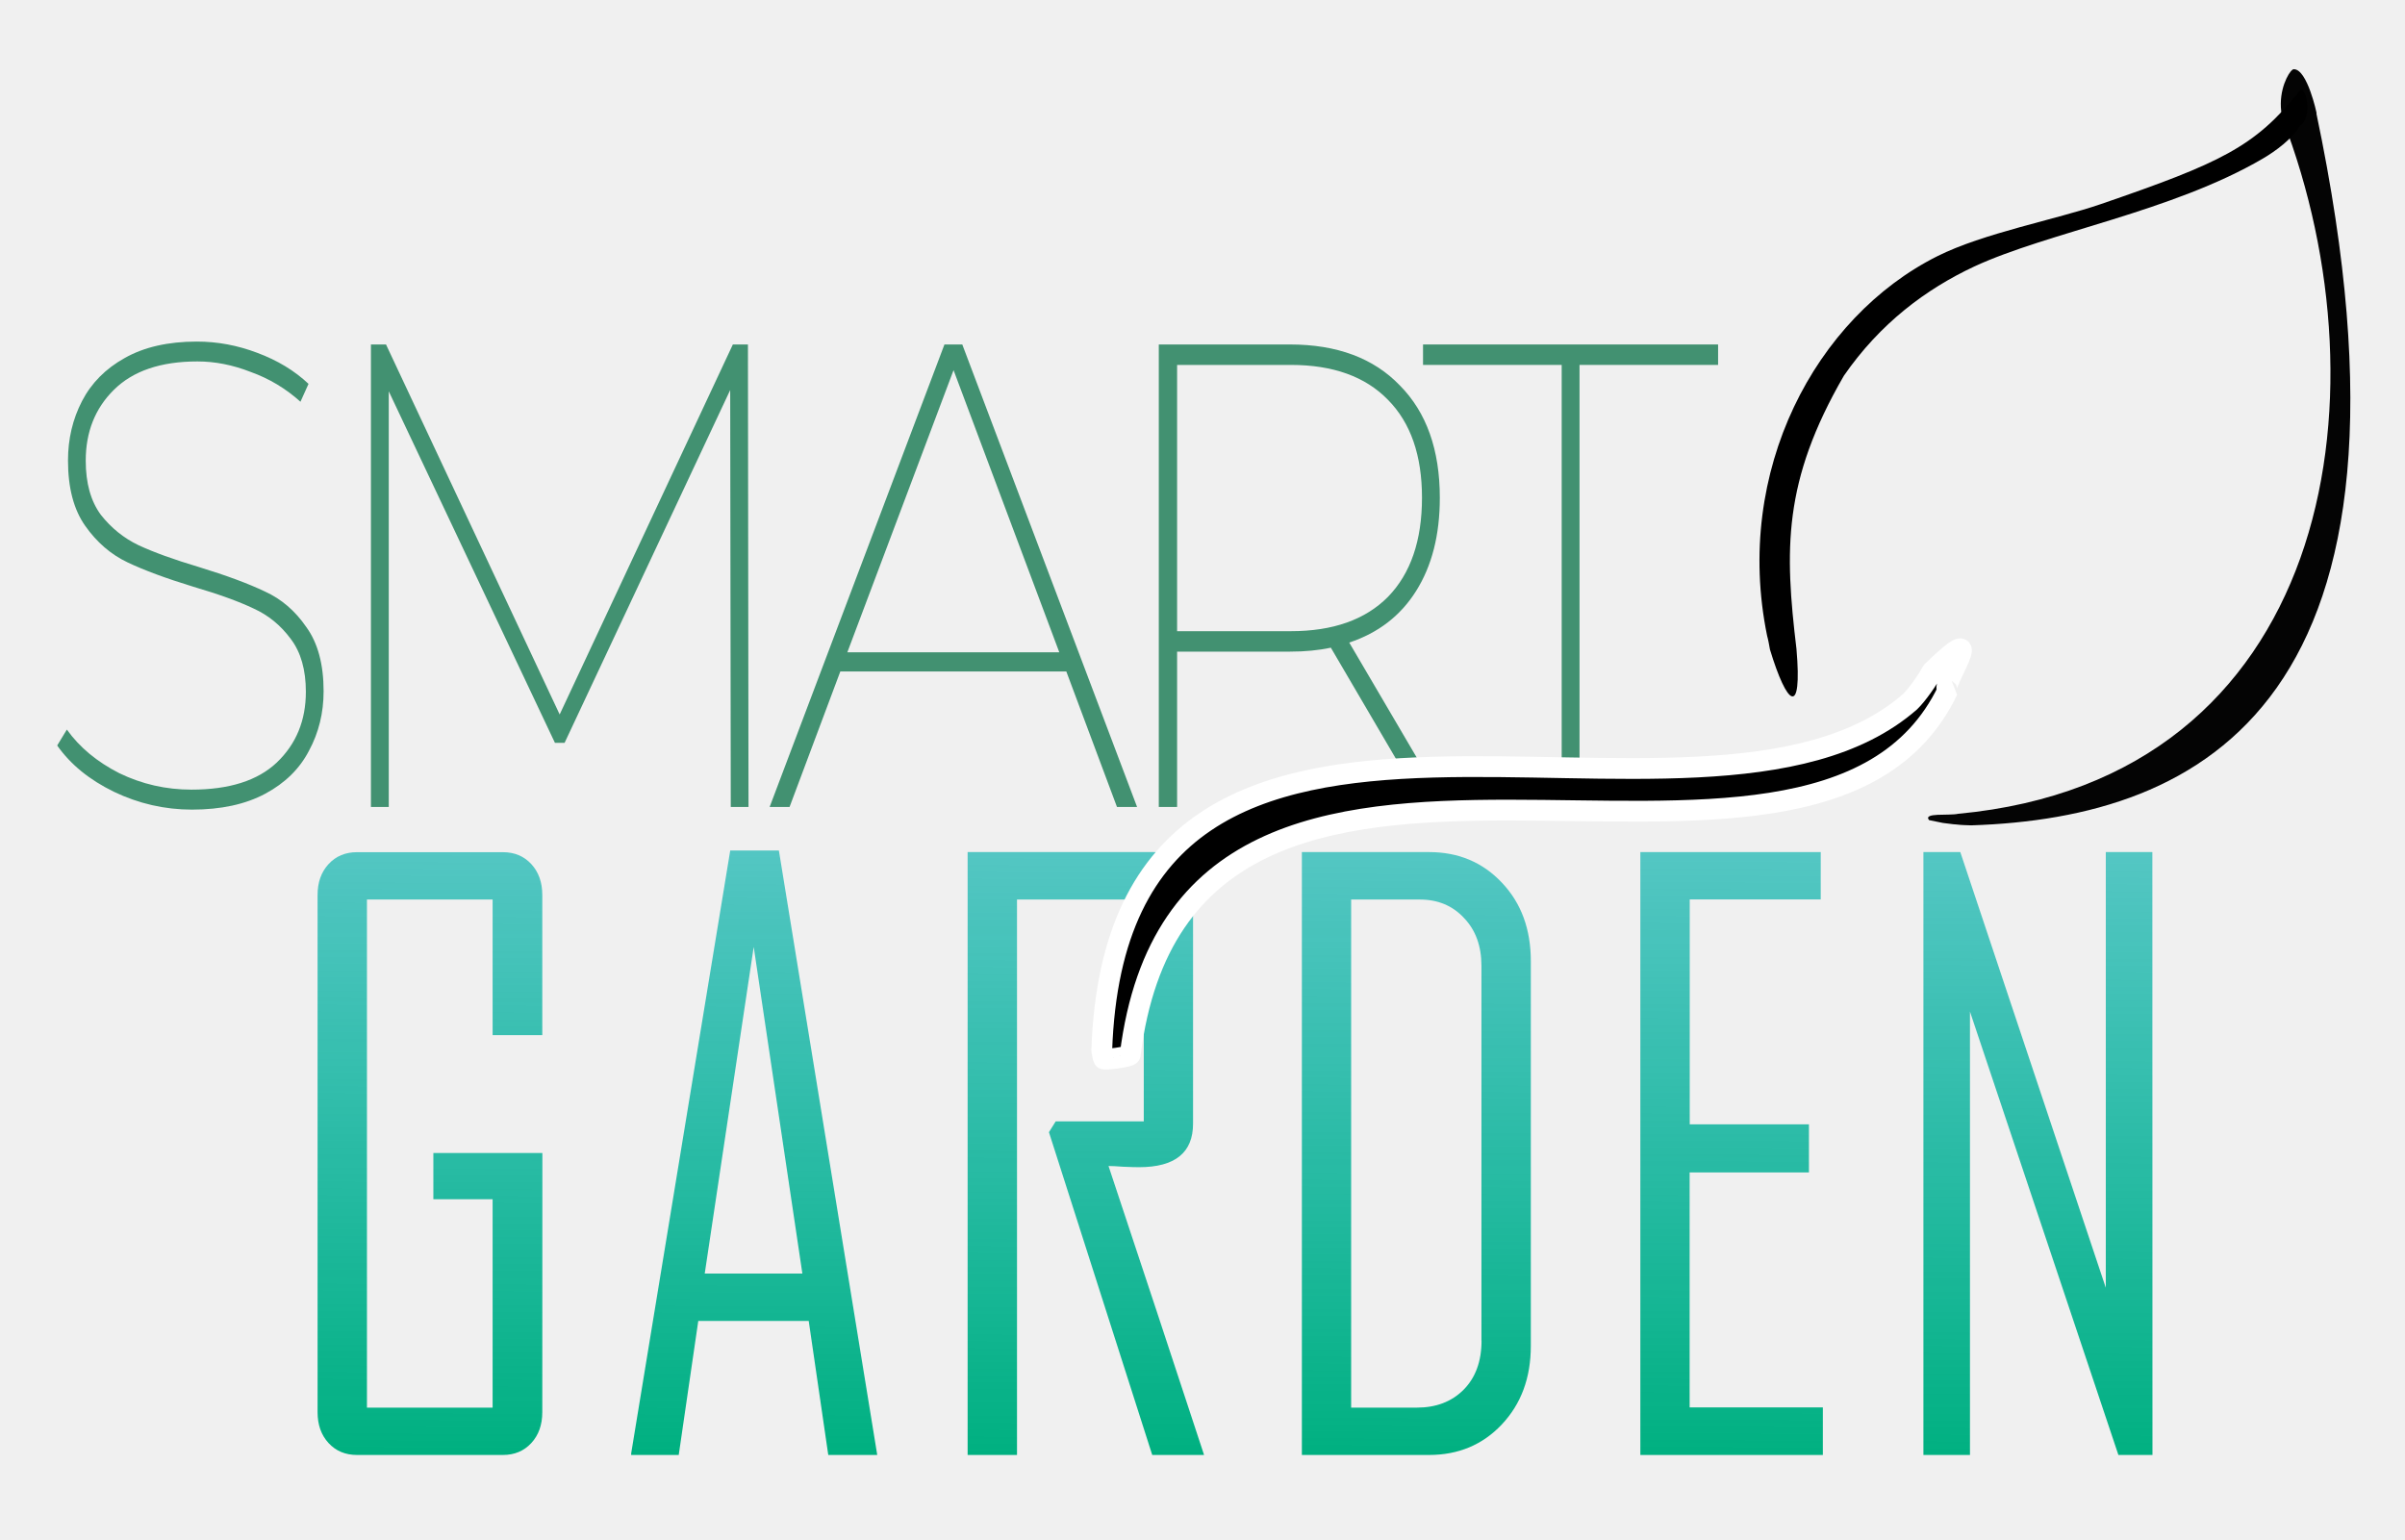
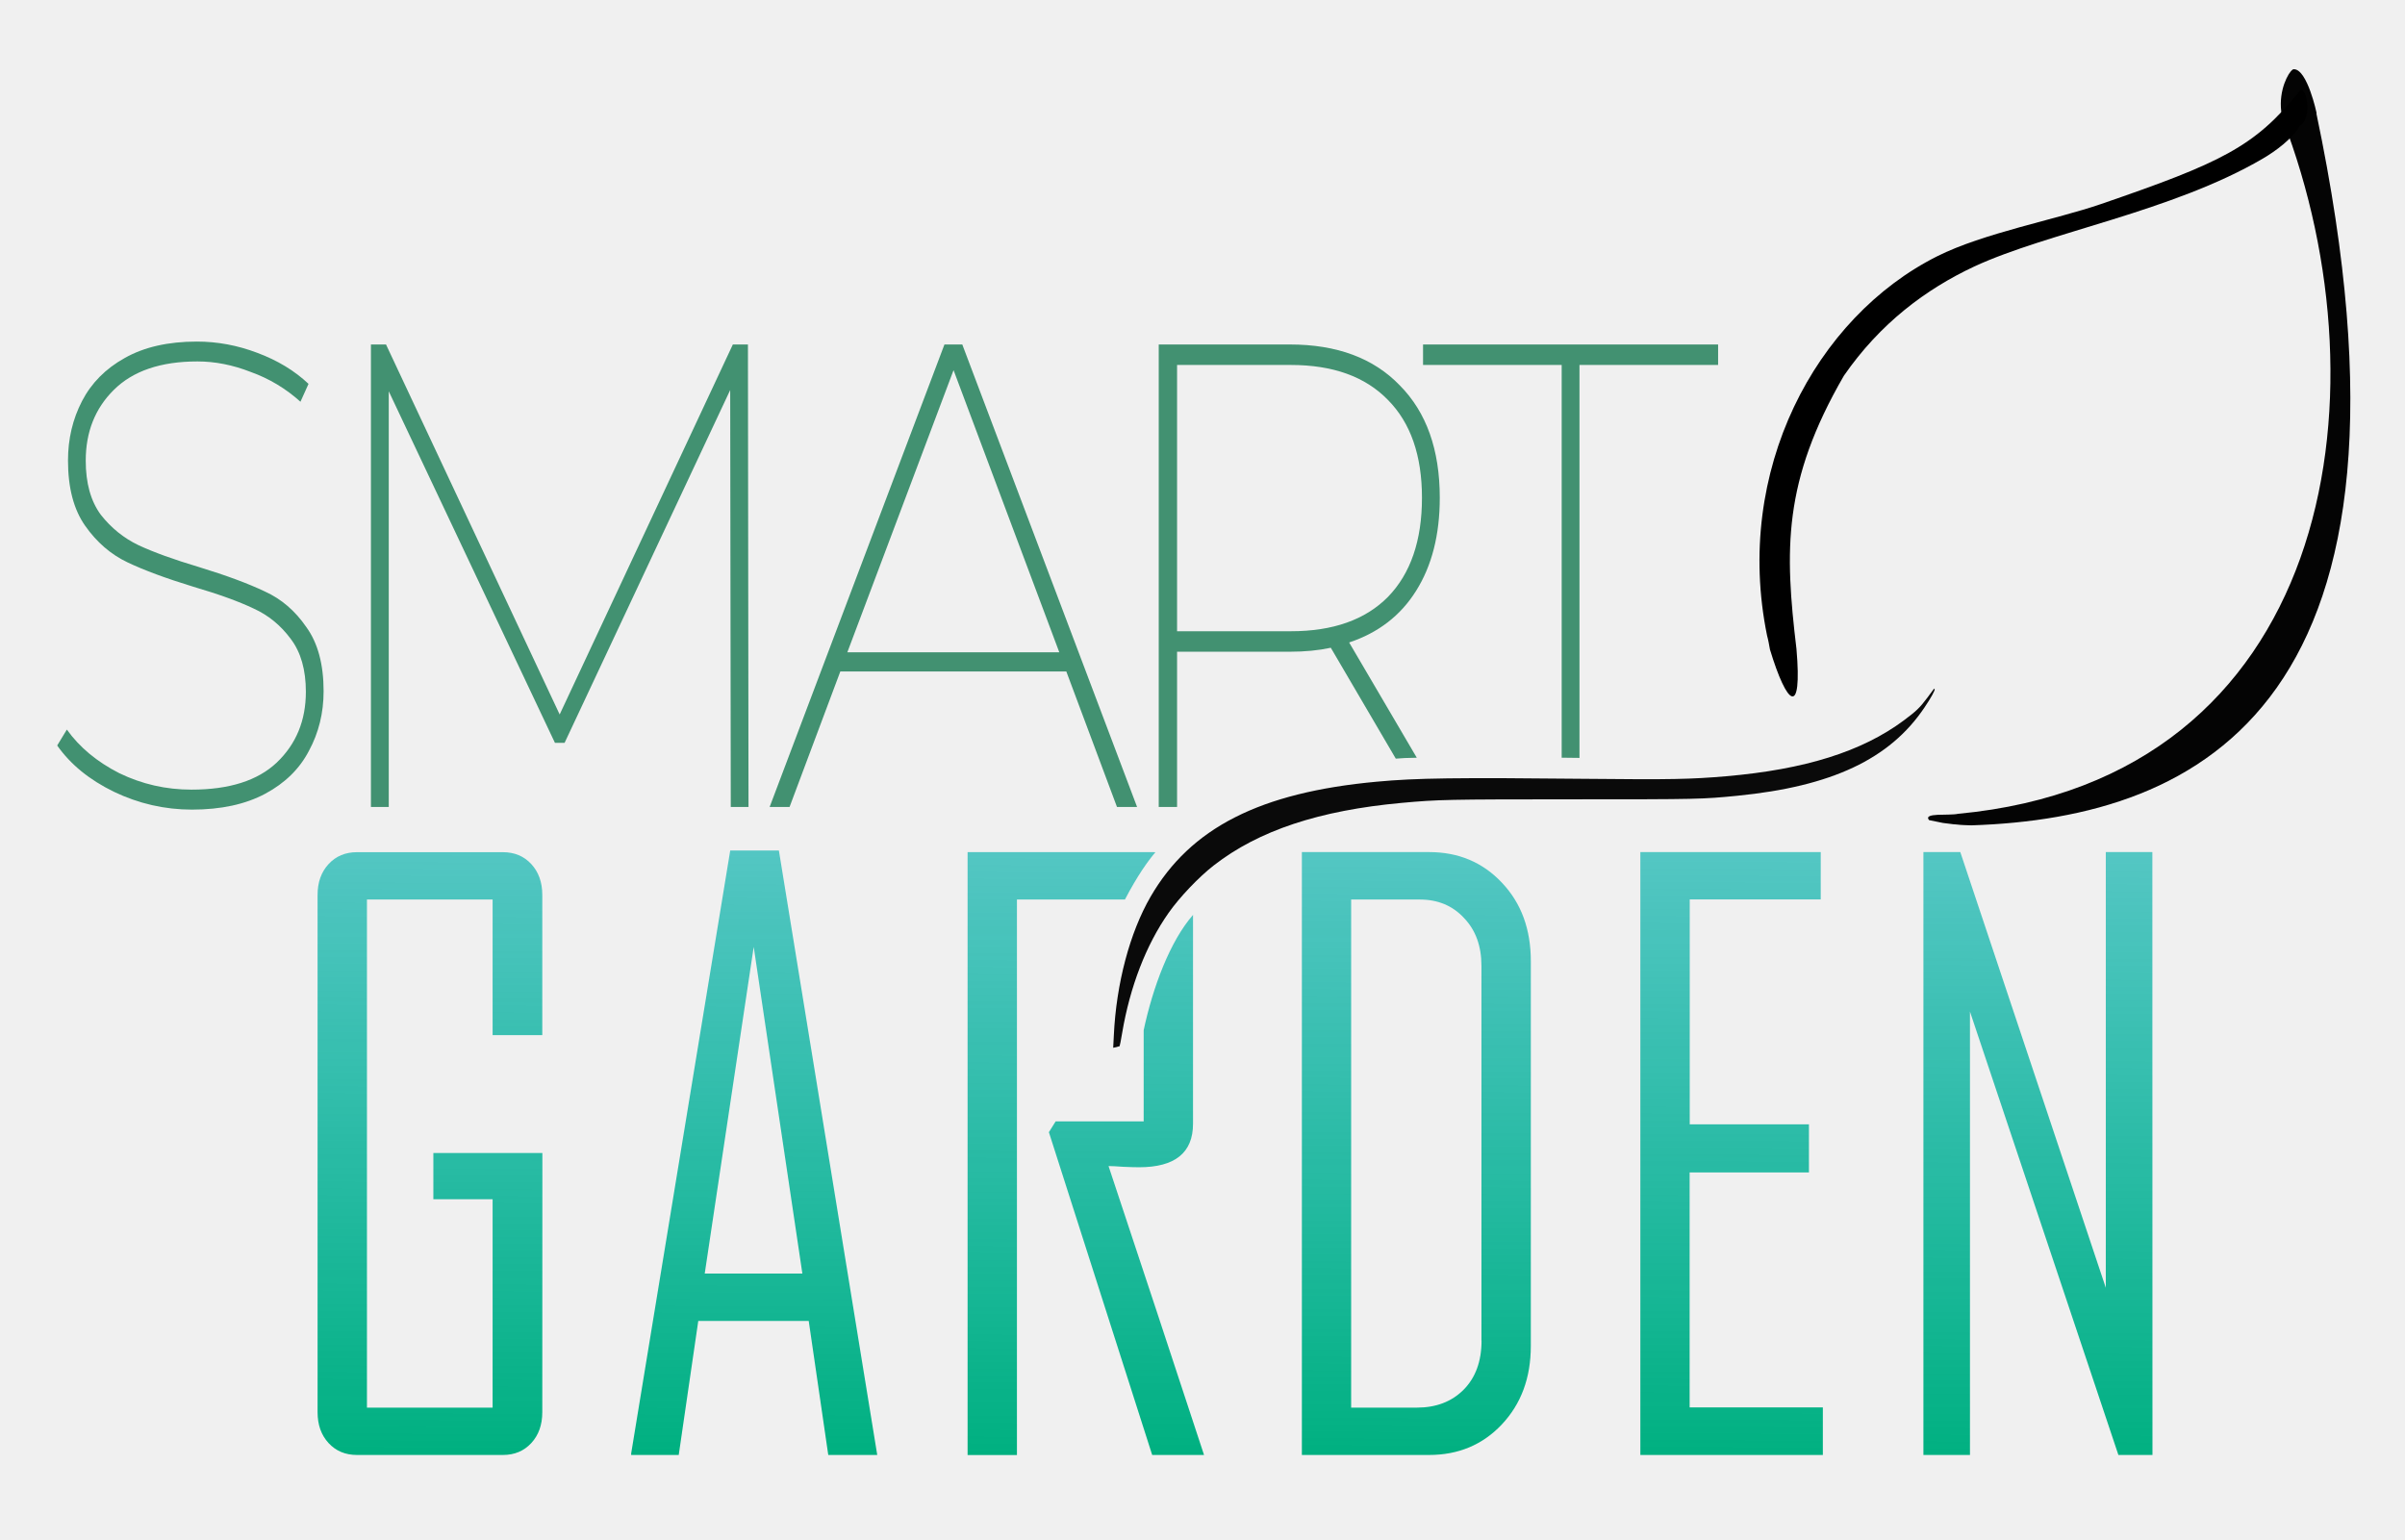
<svg xmlns="http://www.w3.org/2000/svg" xmlns:xlink="http://www.w3.org/1999/xlink" width="171.964mm" height="110.098mm" viewBox="0 0 171.964 110.098" version="1.1" id="svg7008">
  <defs id="defs7002">
    <linearGradient xlink:href="#linearGradient6607" id="linearGradient6119" gradientUnits="userSpaceOnUse" gradientTransform="matrix(1.982698,0,0,1.982698,-15.51581,-97.63883)" x1="28.32" y1="182.826" x2="28.333" y2="180.031" />
    <linearGradient id="linearGradient6607">
      <stop style="stop-color:#00b080;stop-opacity:1;" offset="0" id="stop6603" />
      <stop style="stop-color:#00b0ab;stop-opacity:0.651" offset="1" id="stop6605" />
    </linearGradient>
+     <linearGradient xlink:href="#linearGradient6607" id="linearGradient4517" gradientUnits="userSpaceOnUse" gradientTransform="matrix(53.9932,0,0,58.59222,-1262.437,-10319.21)" x1="28.32" y1="182.826" x2="28.333" y2="180.031" />
  </defs>
  <g id="layer1" transform="translate(193.4463,-82.64874)">
    <rect style="opacity:1;fill:none;fill-opacity:1;fill-rule:nonzero;stroke:none;stroke-width:0;stroke-linecap:butt;stroke-linejoin:round;stroke-miterlimit:4;stroke-dasharray:none;stroke-dashoffset:0;stroke-opacity:1;paint-order:normal" id="rect7595" width="208.643" height="208.643" x="-215.786" y="42.384" />
    <g id="g837">
      <g transform="matrix(7.505774,0,0,7.505774,-413.1894,-1575.657)" id="g6968">
        <g id="g6129" transform="translate(-0.3307292,-15.47813)">
          <g transform="translate(0,-25.63115)" id="g6105">
            <g aria-label="SMART" transform="scale(0.9035141,1.10679)" style="font-style:normal;font-variant:normal;font-weight:normal;font-stretch:normal;font-size:5.688px;line-height:1.25;font-family:Montserrat;-inkscape-font-specification:'Montserrat, weight=251';font-variant-ligatures:normal;font-variant-caps:normal;font-variant-numeric:normal;font-feature-settings:normal;text-align:start;letter-spacing:-0.54px;word-spacing:0px;writing-mode:lr-tb;text-anchor:start;fill:#429171;fill-opacity:1;stroke:#000000;stroke-width:0;stroke-miterlimit:4;stroke-dasharray:none" id="text6091">
              <path d="m 34.794,243.732 q -0.432,0 -0.825,-0.154 -0.387,-0.154 -0.597,-0.398 l 0.102,-0.137 q 0.199,0.228 0.552,0.375 0.358,0.142 0.762,0.142 0.597,0 0.899,-0.233 0.307,-0.239 0.307,-0.609 0,-0.284 -0.159,-0.455 -0.159,-0.176 -0.392,-0.262 -0.233,-0.091 -0.637,-0.188 -0.432,-0.108 -0.694,-0.21 -0.262,-0.102 -0.444,-0.313 -0.182,-0.21 -0.182,-0.563 0,-0.279 0.148,-0.512 0.148,-0.233 0.449,-0.37 0.307,-0.142 0.762,-0.142 0.324,0 0.637,0.097 0.319,0.097 0.54,0.267 l -0.085,0.154 q -0.233,-0.171 -0.523,-0.256 -0.284,-0.091 -0.563,-0.091 -0.58,0 -0.882,0.245 -0.296,0.239 -0.296,0.609 0,0.29 0.159,0.466 0.165,0.171 0.398,0.262 0.239,0.091 0.637,0.188 0.432,0.108 0.694,0.21 0.262,0.097 0.438,0.307 0.182,0.205 0.182,0.552 0,0.279 -0.154,0.512 -0.148,0.233 -0.461,0.37 -0.313,0.137 -0.774,0.137 z" style="font-style:normal;font-variant:normal;font-stretch:normal;font-size:5.688px;font-family:Montserrat;-inkscape-font-specification:'Montserrat, weight=251';font-variant-ligatures:normal;font-variant-caps:normal;font-variant-numeric:normal;font-feature-settings:normal;text-align:start;letter-spacing:-0.54px;writing-mode:lr-tb;text-anchor:start;fill:#429171;fill-opacity:1;stroke:#000000;stroke-width:0;stroke-miterlimit:4;stroke-dasharray:none" id="path839" />
              <path d="m 40.474,243.709 -0.006,-3.589 -1.746,3.037 h -0.102 l -1.752,-3.026 v 3.578 h -0.188 v -3.981 h 0.159 l 1.831,3.185 1.826,-3.185 h 0.159 l 0.006,3.981 z" style="font-style:normal;font-variant:normal;font-stretch:normal;font-size:5.688px;font-family:Montserrat;-inkscape-font-specification:'Montserrat, weight=251';font-variant-ligatures:normal;font-variant-caps:normal;font-variant-numeric:normal;font-feature-settings:normal;text-align:start;letter-spacing:-0.54px;writing-mode:lr-tb;text-anchor:start;fill:#429171;fill-opacity:1;stroke:#000000;stroke-width:0;stroke-miterlimit:4;stroke-dasharray:none" id="path841" />
              <path d="M 44.012,242.543 H 41.629 l -0.535,1.166 h -0.21 l 1.843,-3.981 h 0.188 l 1.843,3.981 H 44.546 Z m -0.074,-0.165 -1.115,-2.429 -1.12,2.429 z" style="font-style:normal;font-variant:normal;font-stretch:normal;font-size:5.688px;font-family:Montserrat;-inkscape-font-specification:'Montserrat, weight=251';font-variant-ligatures:normal;font-variant-caps:normal;font-variant-numeric:normal;font-feature-settings:normal;text-align:start;letter-spacing:-0.54px;writing-mode:lr-tb;text-anchor:start;fill:#429171;fill-opacity:1;stroke:#000000;stroke-width:0;stroke-miterlimit:4;stroke-dasharray:none" id="path843" />
-               <path d="m 47.785,243.709 -0.984,-1.371 q -0.193,0.034 -0.432,0.034 H 45.18 v 1.337 h -0.193 v -3.981 h 1.382 q 0.745,0 1.16,0.353 0.421,0.347 0.421,0.967 0,0.478 -0.25,0.802 -0.245,0.319 -0.705,0.444 l 1.018,1.416 z m -1.405,-1.513 q 0.665,0 1.024,-0.296 0.358,-0.301 0.358,-0.853 0,-0.546 -0.358,-0.842 -0.358,-0.301 -1.024,-0.301 h -1.2 v 2.292 z" style="font-style:normal;font-variant:normal;font-stretch:normal;font-size:5.688px;font-family:Montserrat;-inkscape-font-specification:'Montserrat, weight=251';font-variant-ligatures:normal;font-variant-caps:normal;font-variant-numeric:normal;font-feature-settings:normal;text-align:start;letter-spacing:-0.54px;writing-mode:lr-tb;text-anchor:start;fill:#429171;fill-opacity:1;stroke:#000000;stroke-width:0;stroke-miterlimit:4;stroke-dasharray:none" id="path845" />
-               <path d="m 49.235,239.904 h -1.462 v -0.176 h 3.111 v 0.176 H 49.423 v 3.805 h -0.188 z" style="font-style:normal;font-variant:normal;font-stretch:normal;font-size:5.688px;font-family:Montserrat;-inkscape-font-specification:'Montserrat, weight=251';font-variant-ligatures:normal;font-variant-caps:normal;font-variant-numeric:normal;font-feature-settings:normal;text-align:start;letter-spacing:-0.54px;writing-mode:lr-tb;text-anchor:start;fill:#429171;fill-opacity:1;stroke:#000000;stroke-width:0;stroke-miterlimit:4;stroke-dasharray:none" id="path847" />
+               <path style="font-style:normal;font-variant:normal;font-stretch:normal;font-size:5.688px;font-family:Montserrat;-inkscape-font-specification:'Montserrat, weight=251';font-variant-ligatures:normal;font-variant-caps:normal;font-variant-numeric:normal;font-feature-settings:normal;text-align:start;letter-spacing:-0.54px;writing-mode:lr-tb;text-anchor:start;fill:#429171;fill-opacity:1;stroke:#000000;stroke-width:0;stroke-miterlimit:4;stroke-dasharray:none" d="M 313.141 93.102 L 313.141 218.107 L 318.098 218.107 L 318.098 176.143 L 348.566 176.143 C 352.648 176.143 356.34 175.784 359.645 175.07 L 377.207 205.041 C 378.701 204.9 380.359 204.827 382.883 204.793 L 364.602 173.641 C 372.474 171.021 378.499 166.38 382.678 159.713 C 386.954 152.927 389.094 144.534 389.094 134.533 C 389.094 121.556 385.497 111.436 378.305 104.174 C 371.21 96.793 361.298 93.102 348.566 93.102 L 313.141 93.102 z M 318.098 98.639 L 348.857 98.639 C 360.228 98.639 368.975 101.794 375.098 108.104 C 381.22 114.294 384.281 123.104 384.281 134.533 C 384.281 146.081 381.22 155.01 375.098 161.32 C 368.975 167.511 360.228 170.607 348.857 170.607 L 318.098 170.607 L 318.098 98.639 z " transform="matrix(0.03901504,0,0,0.03184945,32.76902,236.7628)" id="path845" />
+               <path style="font-style:normal;font-variant:normal;font-stretch:normal;font-size:5.688px;font-family:Montserrat;-inkscape-font-specification:'Montserrat, weight=251';font-variant-ligatures:normal;font-variant-caps:normal;font-variant-numeric:normal;font-feature-settings:normal;text-align:start;letter-spacing:-0.54px;writing-mode:lr-tb;text-anchor:start;fill:#429171;fill-opacity:1;stroke:#000000;stroke-width:0;stroke-miterlimit:4;stroke-dasharray:none" d="M 384.572 93.104 L 384.572 98.639 L 422.037 98.639 L 422.037 204.783 C 423.368 204.806 425.419 204.822 426.848 204.84 L 426.848 98.639 L 464.314 98.639 L 464.314 93.104 L 384.572 93.104 z " transform="matrix(0.03901504,0,0,0.03184945,32.76902,236.7628)" id="path847" />
            </g>
            <g aria-label="GARDEN" transform="scale(0.959952,1.041719)" style="font-style:normal;font-variant:normal;font-weight:normal;font-stretch:condensed;font-size:7.215px;line-height:1.25;font-family:'Agency FB';-inkscape-font-specification:'Agency FB, Condensed';font-variant-ligatures:normal;font-variant-caps:normal;font-variant-numeric:normal;font-feature-settings:normal;text-align:start;letter-spacing:0.231px;word-spacing:0px;writing-mode:lr-tb;text-anchor:start;fill:url(#linearGradient6119);fill-opacity:1;stroke:none;stroke-width:0.601" id="text6095">
              <path d="m 36.224,264.468 q 0,0.173 -0.109,0.282 -0.109,0.109 -0.282,0.109 h -1.448 q -0.173,0 -0.282,-0.109 -0.109,-0.109 -0.109,-0.282 v -4.731 q 0,-0.173 0.109,-0.282 0.109,-0.109 0.282,-0.109 h 1.448 q 0.173,0 0.282,0.109 0.109,0.109 0.109,0.282 v 1.282 h -0.493 v -1.24 h -1.247 v 4.647 h 1.247 v -1.906 h -0.588 v -0.423 h 1.082 z" style="font-style:normal;font-variant:normal;font-weight:normal;font-stretch:condensed;font-size:7.215px;font-family:'Agency FB';-inkscape-font-specification:'Agency FB, Condensed';font-variant-ligatures:normal;font-variant-caps:normal;font-variant-numeric:normal;font-feature-settings:normal;text-align:start;letter-spacing:0.231px;writing-mode:lr-tb;text-anchor:start;fill:url(#linearGradient6119);fill-opacity:1;stroke-width:0.601" id="path850" />
              <path d="m 39.548,264.859 h -0.486 l -0.194,-1.226 h -1.096 l -0.194,1.226 h -0.472 v -0.014 l 0.983,-5.514 h 0.483 z m -0.743,-1.659 -0.483,-2.988 -0.486,2.988 z" style="font-style:normal;font-variant:normal;font-weight:normal;font-stretch:condensed;font-size:7.215px;font-family:'Agency FB';-inkscape-font-specification:'Agency FB, Condensed';font-variant-ligatures:normal;font-variant-caps:normal;font-variant-numeric:normal;font-feature-settings:normal;text-align:start;letter-spacing:0.231px;writing-mode:lr-tb;text-anchor:start;fill:url(#linearGradient6119);fill-opacity:1;stroke-width:0.601" id="path852" />
-               <path d="m 42.791,264.859 h -0.514 l -1.025,-2.952 0.067,-0.099 h 0.874 v -2.029 h -1.258 v 5.08 h -0.49 v -5.514 h 1.846 q 0.173,0 0.282,0.109 0.109,0.109 0.109,0.282 v 2.093 q 0,0.398 -0.536,0.398 -0.053,0 -0.155,-0.004 -0.102,-0.007 -0.148,-0.007 0.476,1.318 0.948,2.642 z" style="font-style:normal;font-variant:normal;font-weight:normal;font-stretch:condensed;font-size:7.215px;font-family:'Agency FB';-inkscape-font-specification:'Agency FB, Condensed';font-variant-ligatures:normal;font-variant-caps:normal;font-variant-numeric:normal;font-feature-settings:normal;text-align:start;letter-spacing:0.231px;writing-mode:lr-tb;text-anchor:start;fill:url(#linearGradient6119);fill-opacity:1;stroke-width:0.601" id="path854" />
+               <path style="font-style:normal;font-variant:normal;font-weight:normal;font-stretch:condensed;font-size:7.215px;font-family:'Agency FB';-inkscape-font-specification:'Agency FB, Condensed';font-variant-ligatures:normal;font-variant-caps:normal;font-variant-numeric:normal;font-feature-settings:normal;text-align:start;letter-spacing:0.231px;writing-mode:lr-tb;text-anchor:start;fill:url(#linearGradient4517);fill-opacity:1;stroke-width:17.057" d="M 261.488 230.314 L 261.488 393.252 L 274.824 393.252 L 274.824 243.121 L 304.01 243.121 C 307.383 236.659 310.24 232.685 312.248 230.334 C 312.086 230.328 311.927 230.314 311.762 230.314 L 261.488 230.314 z M 322.41 247.275 C 316.16 254.415 311.53 266.901 309.074 278.434 L 309.074 303.09 L 285.281 303.09 L 283.459 306.004 L 311.377 393.25 L 325.385 393.25 L 325.385 393.24 C 316.814 367.143 308.211 341.113 299.576 315.154 C 300.408 315.154 301.751 315.223 303.605 315.361 C 305.46 315.44 306.869 315.48 307.828 315.48 C 317.55 315.48 322.41 311.558 322.41 303.715 L 322.41 247.275 z " transform="matrix(0.03672125,0,0,0.03383892,30.84245,251.5521)" id="path854" />
              <path d="m 46.034,263.862 q 0,0.437 -0.289,0.719 -0.285,0.278 -0.722,0.278 h -1.261 v -5.514 h 1.261 q 0.44,0 0.726,0.282 0.285,0.278 0.285,0.715 z m -0.49,-0.049 v -3.428 q 0,-0.271 -0.173,-0.437 -0.169,-0.169 -0.44,-0.169 h -0.68 v 4.647 h 0.652 q 0.285,0 0.462,-0.162 0.18,-0.166 0.18,-0.451 z" style="font-style:normal;font-variant:normal;font-weight:normal;font-stretch:condensed;font-size:7.215px;font-family:'Agency FB';-inkscape-font-specification:'Agency FB, Condensed';font-variant-ligatures:normal;font-variant-caps:normal;font-variant-numeric:normal;font-feature-settings:normal;text-align:start;letter-spacing:0.231px;writing-mode:lr-tb;text-anchor:start;fill:url(#linearGradient6119);fill-opacity:1;stroke-width:0.601" id="path856" />
              <path d="m 48.932,264.859 h -1.811 v -5.514 h 1.79 v 0.433 h -1.3 v 2.057 H 48.794 v 0.44 h -1.184 v 2.149 H 48.932 Z" style="font-style:normal;font-variant:normal;font-weight:normal;font-stretch:condensed;font-size:7.215px;font-family:'Agency FB';-inkscape-font-specification:'Agency FB, Condensed';font-variant-ligatures:normal;font-variant-caps:normal;font-variant-numeric:normal;font-feature-settings:normal;text-align:start;letter-spacing:0.231px;writing-mode:lr-tb;text-anchor:start;fill:url(#linearGradient6119);fill-opacity:1;stroke-width:0.601" id="path858" />
              <path d="m 52.203,264.859 h -0.338 l -1.473,-4.055 v 4.055 h -0.462 v -5.514 h 0.366 l 1.444,3.985 v -3.985 h 0.462 z" style="font-style:normal;font-variant:normal;font-weight:normal;font-stretch:condensed;font-size:7.215px;font-family:'Agency FB';-inkscape-font-specification:'Agency FB, Condensed';font-variant-ligatures:normal;font-variant-caps:normal;font-variant-numeric:normal;font-feature-settings:normal;text-align:start;letter-spacing:0.231px;writing-mode:lr-tb;text-anchor:start;fill:url(#linearGradient6119);fill-opacity:1;stroke-width:0.601" id="path860" />
            </g>
-             <path style="opacity:1;fill:#000000;fill-opacity:1;fill-rule:nonzero;stroke:#ffffff;stroke-width:0.198;stroke-linecap:butt;stroke-linejoin:bevel;stroke-miterlimit:4;stroke-dasharray:none;stroke-dashoffset:0;stroke-opacity:1;paint-order:normal" id="path6097" d="m 40.118,272.135 c -0.004,-0.027 -0.011,-0.053 -0.015,-0.079 0.154,-4.519 5.694,-1.574 7.699,-3.323 0.069,-0.066 0.174,-0.217 0.209,-0.288 0.583,-0.566 0.068,0.145 0.151,0.179 -1.289,2.681 -7.254,-0.796 -7.788,3.471 0.002,0.019 -0.253,0.055 -0.255,0.038 z" />
            <path d="m 46.468,268.232 c -0.008,-0.044 -0.015,-0.087 -0.027,-0.13 -0.321,-1.57 0.463,-3.033 1.621,-3.614 0.44,-0.221 1.137,-0.351 1.559,-0.497 1.147,-0.394 1.464,-0.546 1.885,-1.067 0.063,-0.111 0.142,0.253 0.008,0.321 -0.066,0.122 -0.226,0.24 -0.351,0.313 -0.865,0.506 -2.044,0.701 -2.749,1.028 -0.459,0.215 -0.896,0.541 -1.241,1.04 -0.583,1.007 -0.565,1.66 -0.452,2.603 0.057,0.66 -0.09,0.543 -0.253,0.004 z" id="path6099" style="opacity:1;fill:#000000;fill-opacity:1;stroke:#0000ff;stroke-width:0;stroke-linecap:butt;stroke-miterlimit:4;stroke-dasharray:none;stroke-opacity:1;paint-order:markers fill stroke" />
            <path d="m 51.674,263.127 c 1.182,5.619 -1.094,6.712 -3.288,6.783 -0.046,-0.002 -0.092,-0.002 -0.138,-0.008 -0.044,-0.002 -0.088,-0.011 -0.132,-0.015 -0.044,-0.008 -0.089,-0.019 -0.132,-0.027 -0.059,-0.074 0.185,-0.04 0.277,-0.06 3.546,-0.332 4.116,-3.955 3.092,-6.618 -0.053,-0.207 0.023,-0.39 0.078,-0.457 0.015,-0.015 0.019,-0.019 0.03,-0.019 0.128,0.004 0.215,0.418 0.215,0.418 z" id="path6101" style="opacity:1;fill:#000000;fill-opacity:0.981;stroke:#000000;stroke-width:0;stroke-linecap:butt;stroke-miterlimit:4;stroke-dasharray:none;stroke-opacity:0.99;paint-order:markers fill stroke" />
+             <path style="fill:#0a0a0a;stroke-width:0.008" d="m 40.218,271.912 c 0.023,-0.494 0.152,-0.98 0.35,-1.322 0.381,-0.657 1.043,-0.994 2.156,-1.096 0.377,-0.035 0.745,-0.04 2.022,-0.027 0.767,0.008 0.973,0.004 1.307,-0.025 0.75,-0.065 1.292,-0.235 1.691,-0.532 0.118,-0.088 0.152,-0.12 0.223,-0.215 0.034,-0.045 0.062,-0.083 0.063,-0.085 0.001,-0.002 0.004,-0.001 0.007,10e-4 0.008,0.008 -0.033,0.082 -0.097,0.177 -0.33,0.491 -0.883,0.751 -1.782,0.84 -0.335,0.033 -0.365,0.034 -1.569,0.034 -1.198,4.6e-4 -1.276,0.002 -1.629,0.034 -0.785,0.072 -1.362,0.263 -1.789,0.595 -0.143,0.111 -0.327,0.304 -0.432,0.454 -0.213,0.303 -0.367,0.701 -0.442,1.145 -0.011,0.067 -0.022,0.122 -0.024,0.124 -0.002,10e-4 -0.016,0.005 -0.032,0.009 l -0.029,0.006 z" id="path5075" />
          </g>
        </g>
      </g>
    </g>
  </g>
</svg>
